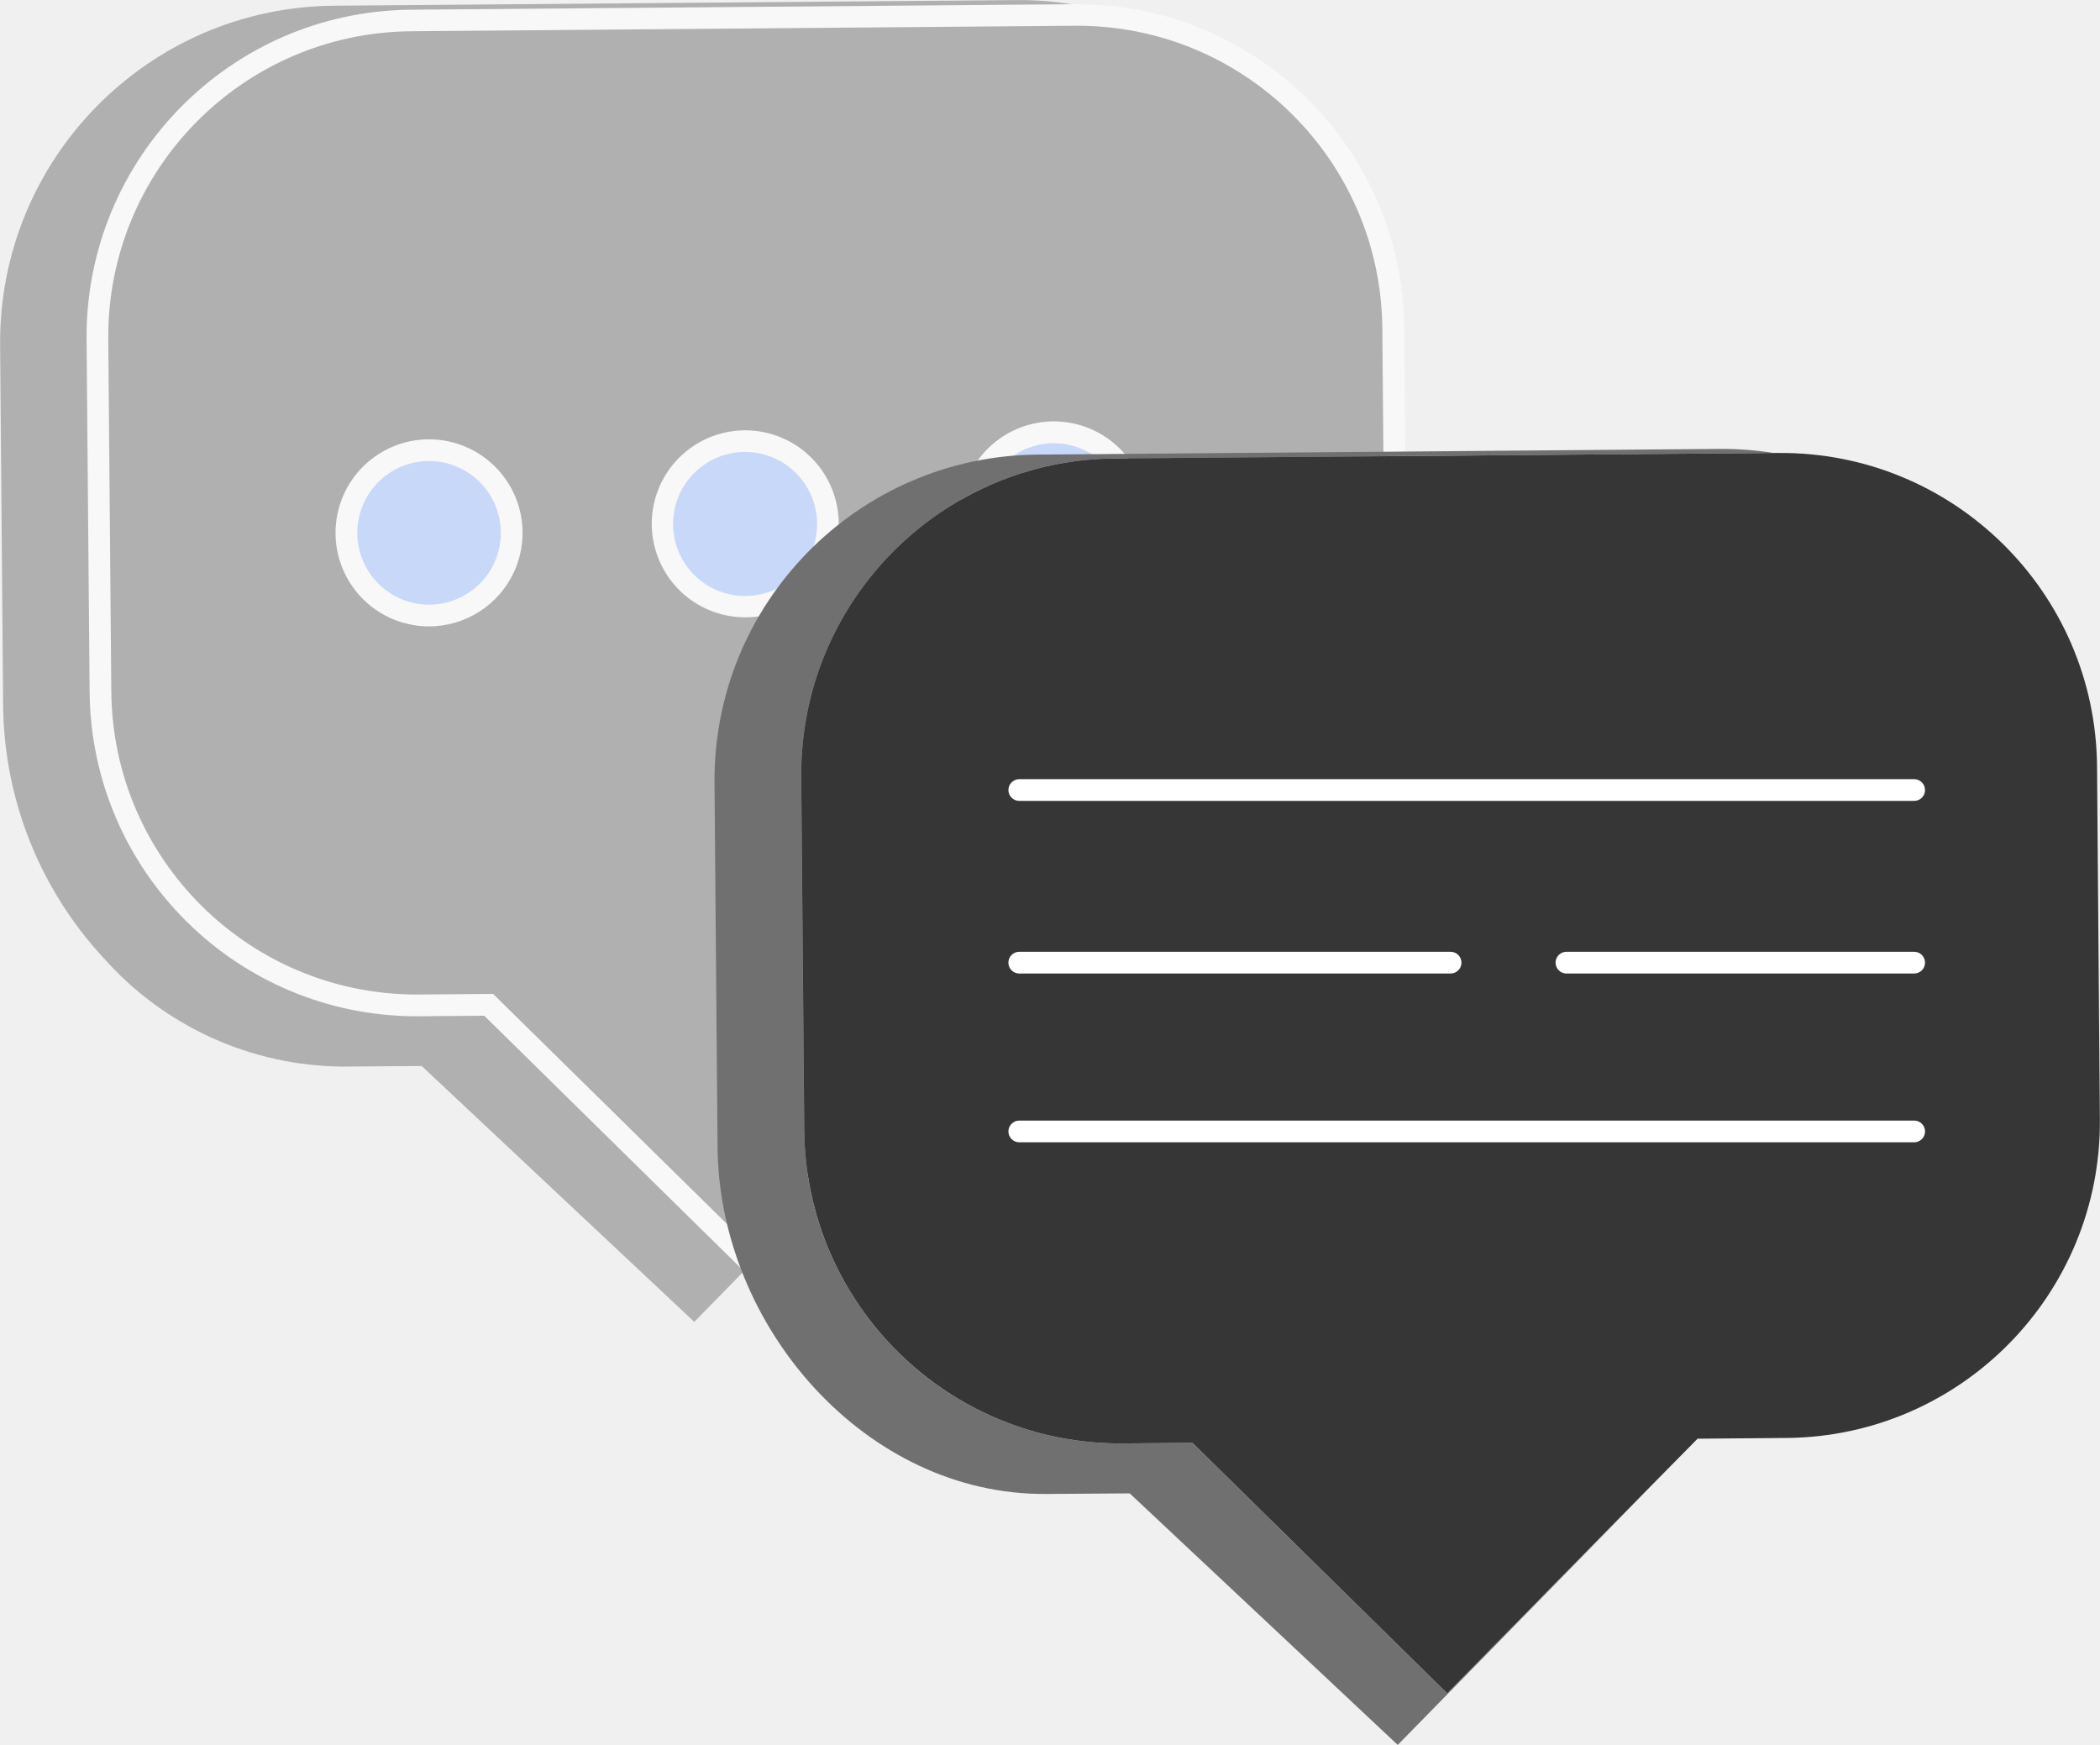
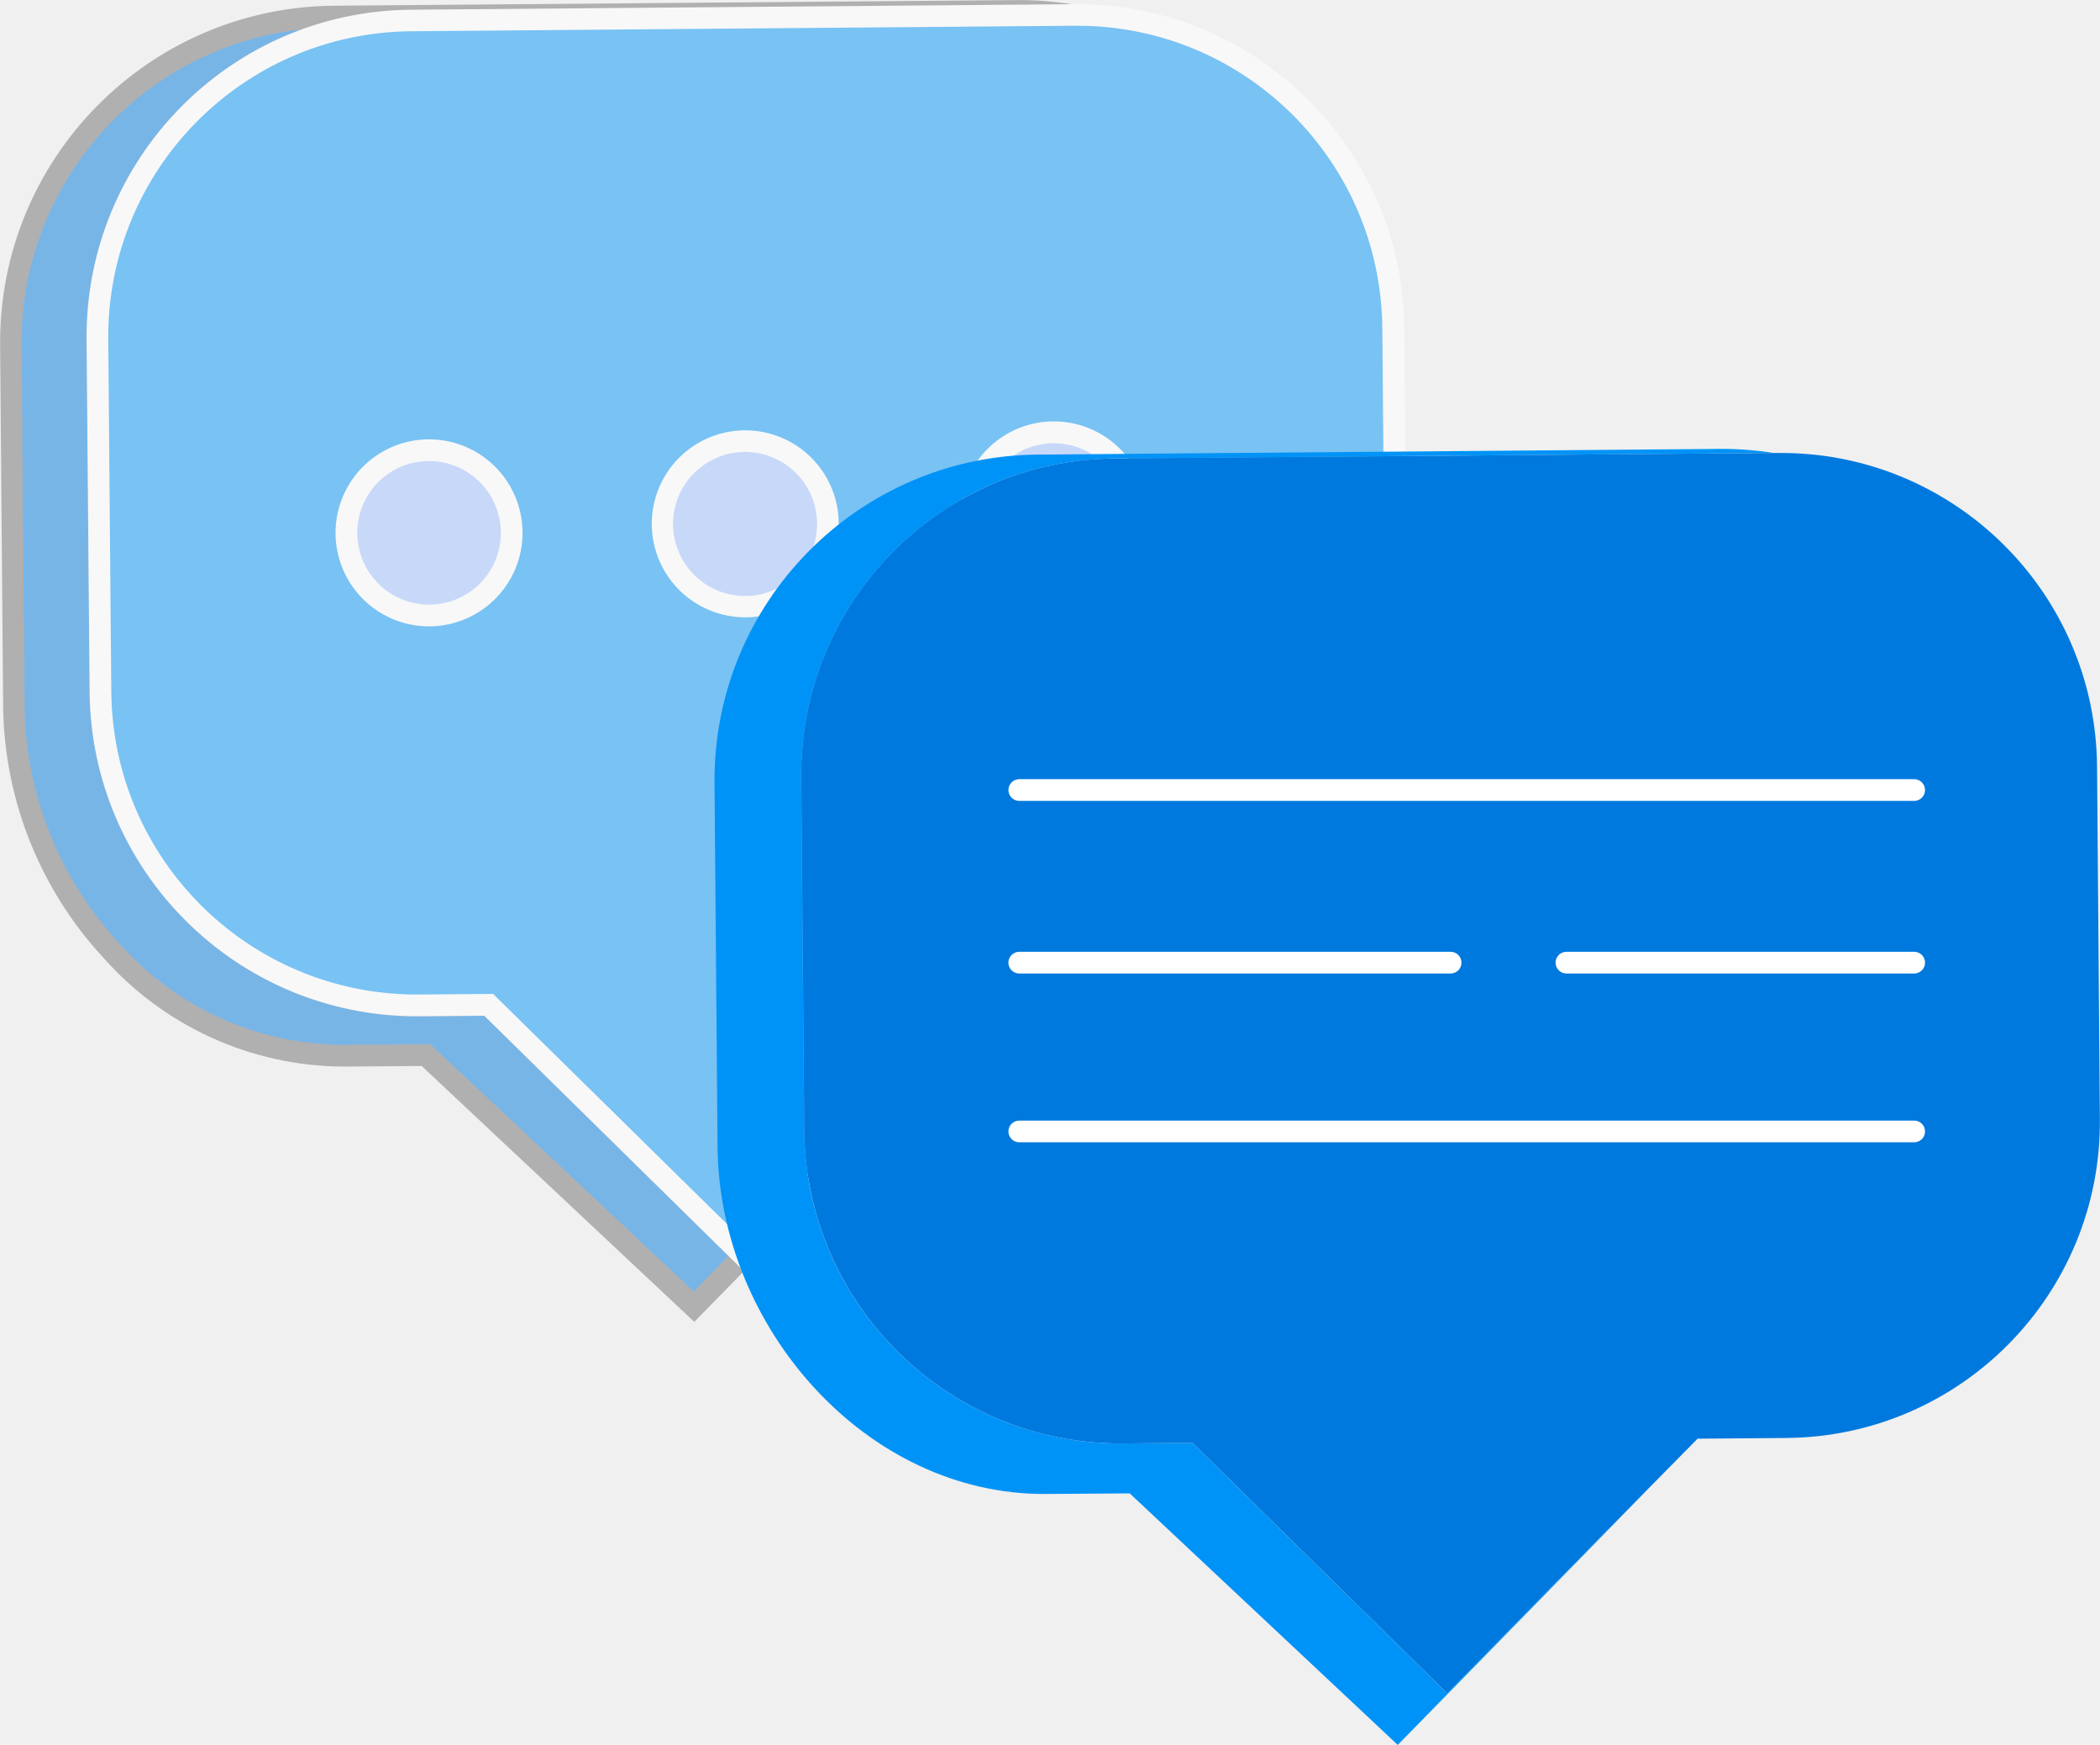
<svg xmlns="http://www.w3.org/2000/svg" width="69.015" height="57.327" viewBox="0 0 69.015 57.327">
  <g id="manage_digital" transform="translate(2.853 -44)">
    <g id="Group_11766" data-name="Group 11766" transform="translate(-2.853 44)" opacity="0.5">
      <g id="Group_11765" data-name="Group 11765">
        <g id="Group_11761" data-name="Group 11761">
          <g id="Group_11759" data-name="Group 11759">
-             <path id="Path_4655" data-name="Path 4655" d="M336.035,152.288l-2.286.019a10.387,10.387,0,0,1-10.472-10.3l-.1-11.593a10.385,10.385,0,0,1,10.3-10.472l21.657-.18a10.882,10.882,0,0,0-1.7-.134l-22.488.186a10.708,10.708,0,0,0-10.618,10.8l.1,11.952c.049,5.913,4.882,11.445,10.8,11.4l2.746-.019,8.808,8.265,8.257-8.432h0l-6.633,6.744Z" transform="translate(-319.971 -119.271)" fill="#707070" />
+             <path id="Path_4655" data-name="Path 4655" d="M336.035,152.288l-2.286.019a10.387,10.387,0,0,1-10.472-10.3l-.1-11.593a10.385,10.385,0,0,1,10.3-10.472l21.657-.18a10.882,10.882,0,0,0-1.7-.134l-22.488.186a10.708,10.708,0,0,0-10.618,10.8l.1,11.952c.049,5.913,4.882,11.445,10.8,11.4l2.746-.019,8.808,8.265,8.257-8.432h0l-6.633,6.744Z" transform="translate(-319.971 -119.271)" fill="#0079de" />
            <path id="Path_4656" data-name="Path 4656" d="M342.645,162.561l-8.958-8.407-2.6.019a10.606,10.606,0,0,1-7.862-3.577,12.374,12.374,0,0,1-3.293-8.173l-.1-11.952A11.064,11.064,0,0,1,330.8,119.315l22.488-.186a10.673,10.673,0,0,1,1.759.138l-.051.71-21.656.18a10.04,10.04,0,0,0-9.945,10.112l.1,11.593a10.04,10.04,0,0,0,10.027,9.946h.084l2.434-.021,8.217,8.082,6.383-6.489.51.5h0Zm-8.677-9.124,8.657,8.125,1.145-1.169-8.022-7.89-2.138.018h-.09a10.755,10.755,0,0,1-10.742-10.654l-.1-11.593a10.763,10.763,0,0,1,7.059-10.182,10.352,10.352,0,0,0-9.2,10.373l.1,11.951a11.651,11.651,0,0,0,3.1,7.694A9.867,9.867,0,0,0,331,153.458h.076Z" transform="translate(-319.828 -119.127)" fill="#707070" />
          </g>
          <g id="Group_11760" data-name="Group 11760" transform="translate(2.852 0.133)">
-             <path id="Path_4657" data-name="Path 4657" d="M366.907,130.114a10.385,10.385,0,0,0-10.472-10.3h-.157l-21.657.18a10.385,10.385,0,0,0-10.3,10.472l.1,11.593a10.387,10.387,0,0,0,10.472,10.3l2.286-.019,8.367,8.229,6.633-6.744,1.6-1.622,2.932-.024A10.387,10.387,0,0,0,367,141.708Z" transform="translate(-323.964 -119.457)" fill="#707070" />
+             <path id="Path_4657" data-name="Path 4657" d="M366.907,130.114a10.385,10.385,0,0,0-10.472-10.3h-.157l-21.657.18a10.385,10.385,0,0,0-10.3,10.472l.1,11.593a10.387,10.387,0,0,0,10.472,10.3l2.286-.019,8.367,8.229,6.633-6.744,1.6-1.622,2.932-.024A10.387,10.387,0,0,0,367,141.708Z" transform="translate(-323.964 -119.457)" fill="#0093f7" />
            <path id="Path_4658" data-name="Path 4658" d="M345.4,160.932l-8.516-8.376-2.138.018h-.09a10.755,10.755,0,0,1-10.742-10.654l-.1-11.593A10.755,10.755,0,0,1,334.476,119.5l21.813-.181h.091a10.743,10.743,0,0,1,10.741,10.654l.1,11.593a10.757,10.757,0,0,1-10.654,10.832l-2.784.023Zm-8.226-9.093,8.217,8.082,8.082-8.217,3.08-.026a10.041,10.041,0,0,0,9.945-10.112l-.1-11.593a10.028,10.028,0,0,0-10.027-9.946h-.085l-21.814.181a10.04,10.04,0,0,0-9.945,10.112l.1,11.593a10.04,10.04,0,0,0,10.027,9.946h.084Z" transform="translate(-323.821 -119.314)" fill="#fff" />
          </g>
        </g>
        <g id="Group_11762" data-name="Group 11762" transform="translate(11.03 14.434)">
          <path id="Path_4659" data-name="Path 4659" d="M340.958,143.678a2.716,2.716,0,1,1-1.349-3.6A2.716,2.716,0,0,1,340.958,143.678Z" transform="translate(-335.413 -139.48)" fill="#9fbfff" />
          <path id="Path_4660" data-name="Path 4660" d="M338.338,145.484a3.073,3.073,0,1,1,2.8-1.8h0A3.078,3.078,0,0,1,338.338,145.484Zm.006-5.433a2.359,2.359,0,1,0,2.146,3.336h0a2.361,2.361,0,0,0-2.146-3.336Zm2.471,3.483h0Z" transform="translate(-335.271 -139.336)" fill="#fff" />
        </g>
        <g id="Group_11763" data-name="Group 11763" transform="translate(21.418 14.137)">
          <path id="Path_4661" data-name="Path 4661" d="M355.505,143.261a2.716,2.716,0,1,1-1.349-3.6A2.716,2.716,0,0,1,355.505,143.261Z" transform="translate(-349.958 -139.063)" fill="#9fbfff" />
          <path id="Path_4662" data-name="Path 4662" d="M352.885,145.067a3.072,3.072,0,1,1,2.8-1.8A3.048,3.048,0,0,1,352.885,145.067Zm.006-5.433a2.366,2.366,0,1,0,.974.213A2.352,2.352,0,0,0,352.891,139.634Z" transform="translate(-349.815 -138.92)" fill="#fff" />
        </g>
        <g id="Group_11764" data-name="Group 11764" transform="translate(31.557 13.848)">
          <path id="Path_4663" data-name="Path 4663" d="M369.7,142.855a2.716,2.716,0,1,1-1.349-3.6A2.717,2.717,0,0,1,369.7,142.855Z" transform="translate(-364.155 -138.659)" fill="#9fbfff" />
          <path id="Path_4664" data-name="Path 4664" d="M367.085,144.664a3.075,3.075,0,1,1,2.8-1.8h0a3.082,3.082,0,0,1-2.8,1.8Zm.005-5.433a2.361,2.361,0,0,0-2.151,1.383,2.358,2.358,0,1,0,4.294,1.952h0a2.357,2.357,0,0,0-2.143-3.334Z" transform="translate(-364.011 -138.516)" fill="#fff" />
        </g>
      </g>
    </g>
    <g id="Group_11770" data-name="Group 11770" transform="translate(20.628 58.751)">
      <g id="Group_11769" data-name="Group 11769">
-         <path id="Path_4668" data-name="Path 4668" d="M336.035,213.473l-2.286.019a10.386,10.386,0,0,1-10.472-10.3l-.1-11.593a10.385,10.385,0,0,1,10.3-10.472l21.656-.18a10.78,10.78,0,0,0-1.7-.134L330.947,181a10.708,10.708,0,0,0-10.618,10.8l.1,11.952c.049,5.913,4.882,11.445,10.8,11.4l2.746-.019,8.808,8.265,8.257-8.432h0L344.4,221.7Z" transform="translate(-320.328 -180.814)" fill="#707070" />
-         <path id="Path_4669" data-name="Path 4669" d="M366.907,191.3A10.385,10.385,0,0,0,356.435,181h-.158l-21.656.18a10.385,10.385,0,0,0-10.3,10.472l.1,11.593a10.386,10.386,0,0,0,10.472,10.3l2.286-.019,8.367,8.229,6.633-6.744,1.6-1.622,2.932-.024A10.387,10.387,0,0,0,367,202.892Z" transform="translate(-321.47 -180.867)" fill="#363636" />
+         <path id="Path_4668" data-name="Path 4668" d="M336.035,213.473l-2.286.019a10.386,10.386,0,0,1-10.472-10.3l-.1-11.593a10.385,10.385,0,0,1,10.3-10.472l21.656-.18a10.78,10.78,0,0,0-1.7-.134L330.947,181a10.708,10.708,0,0,0-10.618,10.8l.1,11.952c.049,5.913,4.882,11.445,10.8,11.4l2.746-.019,8.808,8.265,8.257-8.432h0L344.4,221.7Z" transform="translate(-320.328 -180.814)" fill="#0093f7" />
+         <path id="Path_4669" data-name="Path 4669" d="M366.907,191.3A10.385,10.385,0,0,0,356.435,181h-.158l-21.656.18a10.385,10.385,0,0,0-10.3,10.472l.1,11.593a10.386,10.386,0,0,0,10.472,10.3l2.286-.019,8.367,8.229,6.633-6.744,1.6-1.622,2.932-.024A10.387,10.387,0,0,0,367,202.892Z" transform="translate(-321.47 -180.867)" fill="#0079de" />
      </g>
      <path id="Path_4670" data-name="Path 4670" d="M363.62,196.72h-29.41a.357.357,0,1,1,0-.714h29.41a.357.357,0,1,1,0,.714Z" transform="translate(-324.193 -185.155)" fill="#fff" />
      <path id="Path_4671" data-name="Path 4671" d="M363.62,212.426h-29.41a.357.357,0,0,1,0-.714h29.41a.357.357,0,1,1,0,.714Z" transform="translate(-324.193 -189.643)" fill="#fff" />
      <path id="Path_4672" data-name="Path 4672" d="M348.385,204.661H334.209a.357.357,0,0,1,0-.714h14.176a.357.357,0,0,1,0,.714Z" transform="translate(-324.193 -187.424)" fill="#fff" />
      <path id="Path_4673" data-name="Path 4673" d="M370.814,204.661H359.386a.357.357,0,1,1,0-.714h11.428a.357.357,0,0,1,0,.714Z" transform="translate(-331.387 -187.424)" fill="#fff" />
    </g>
  </g>
</svg>
